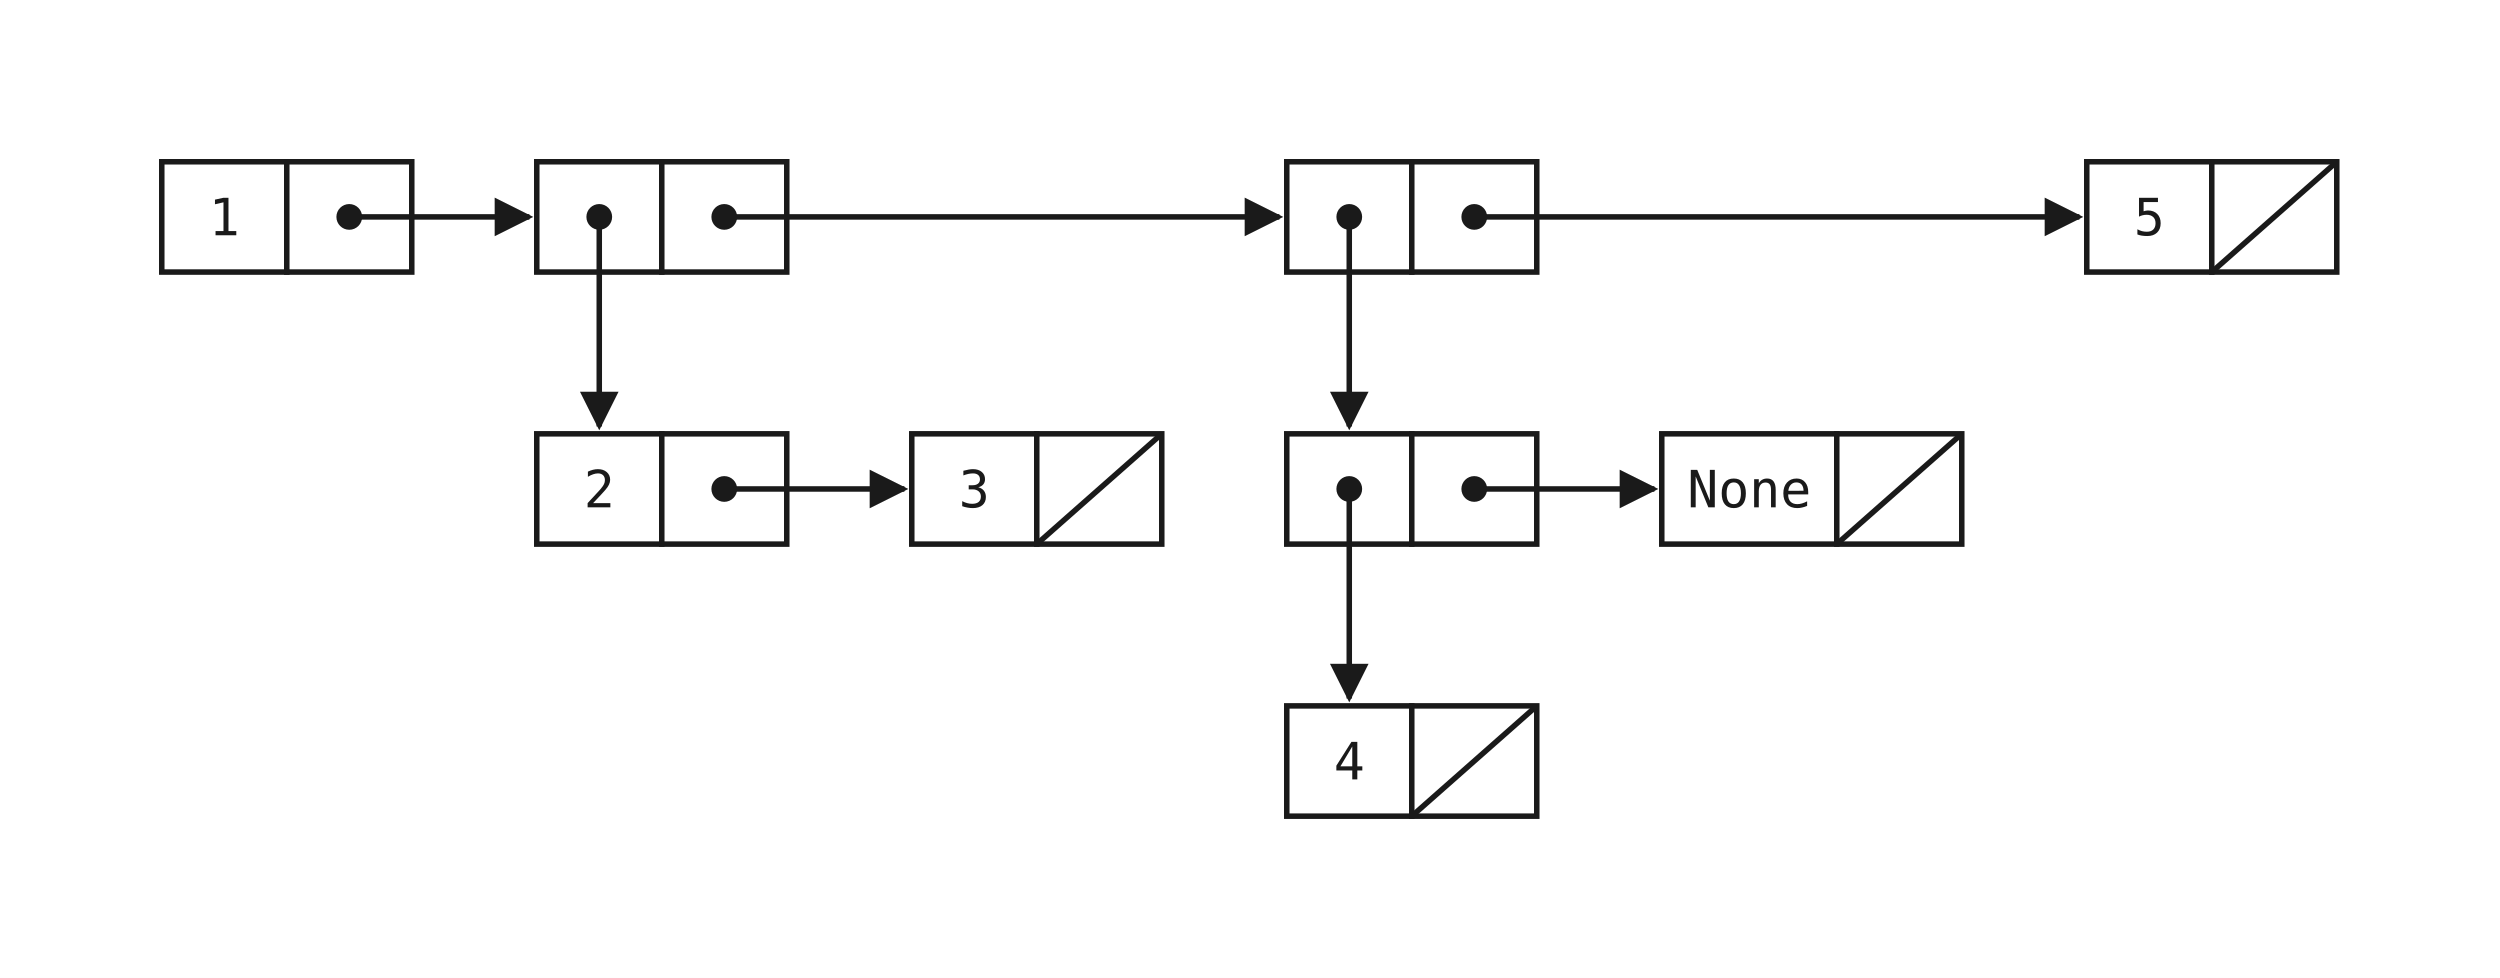
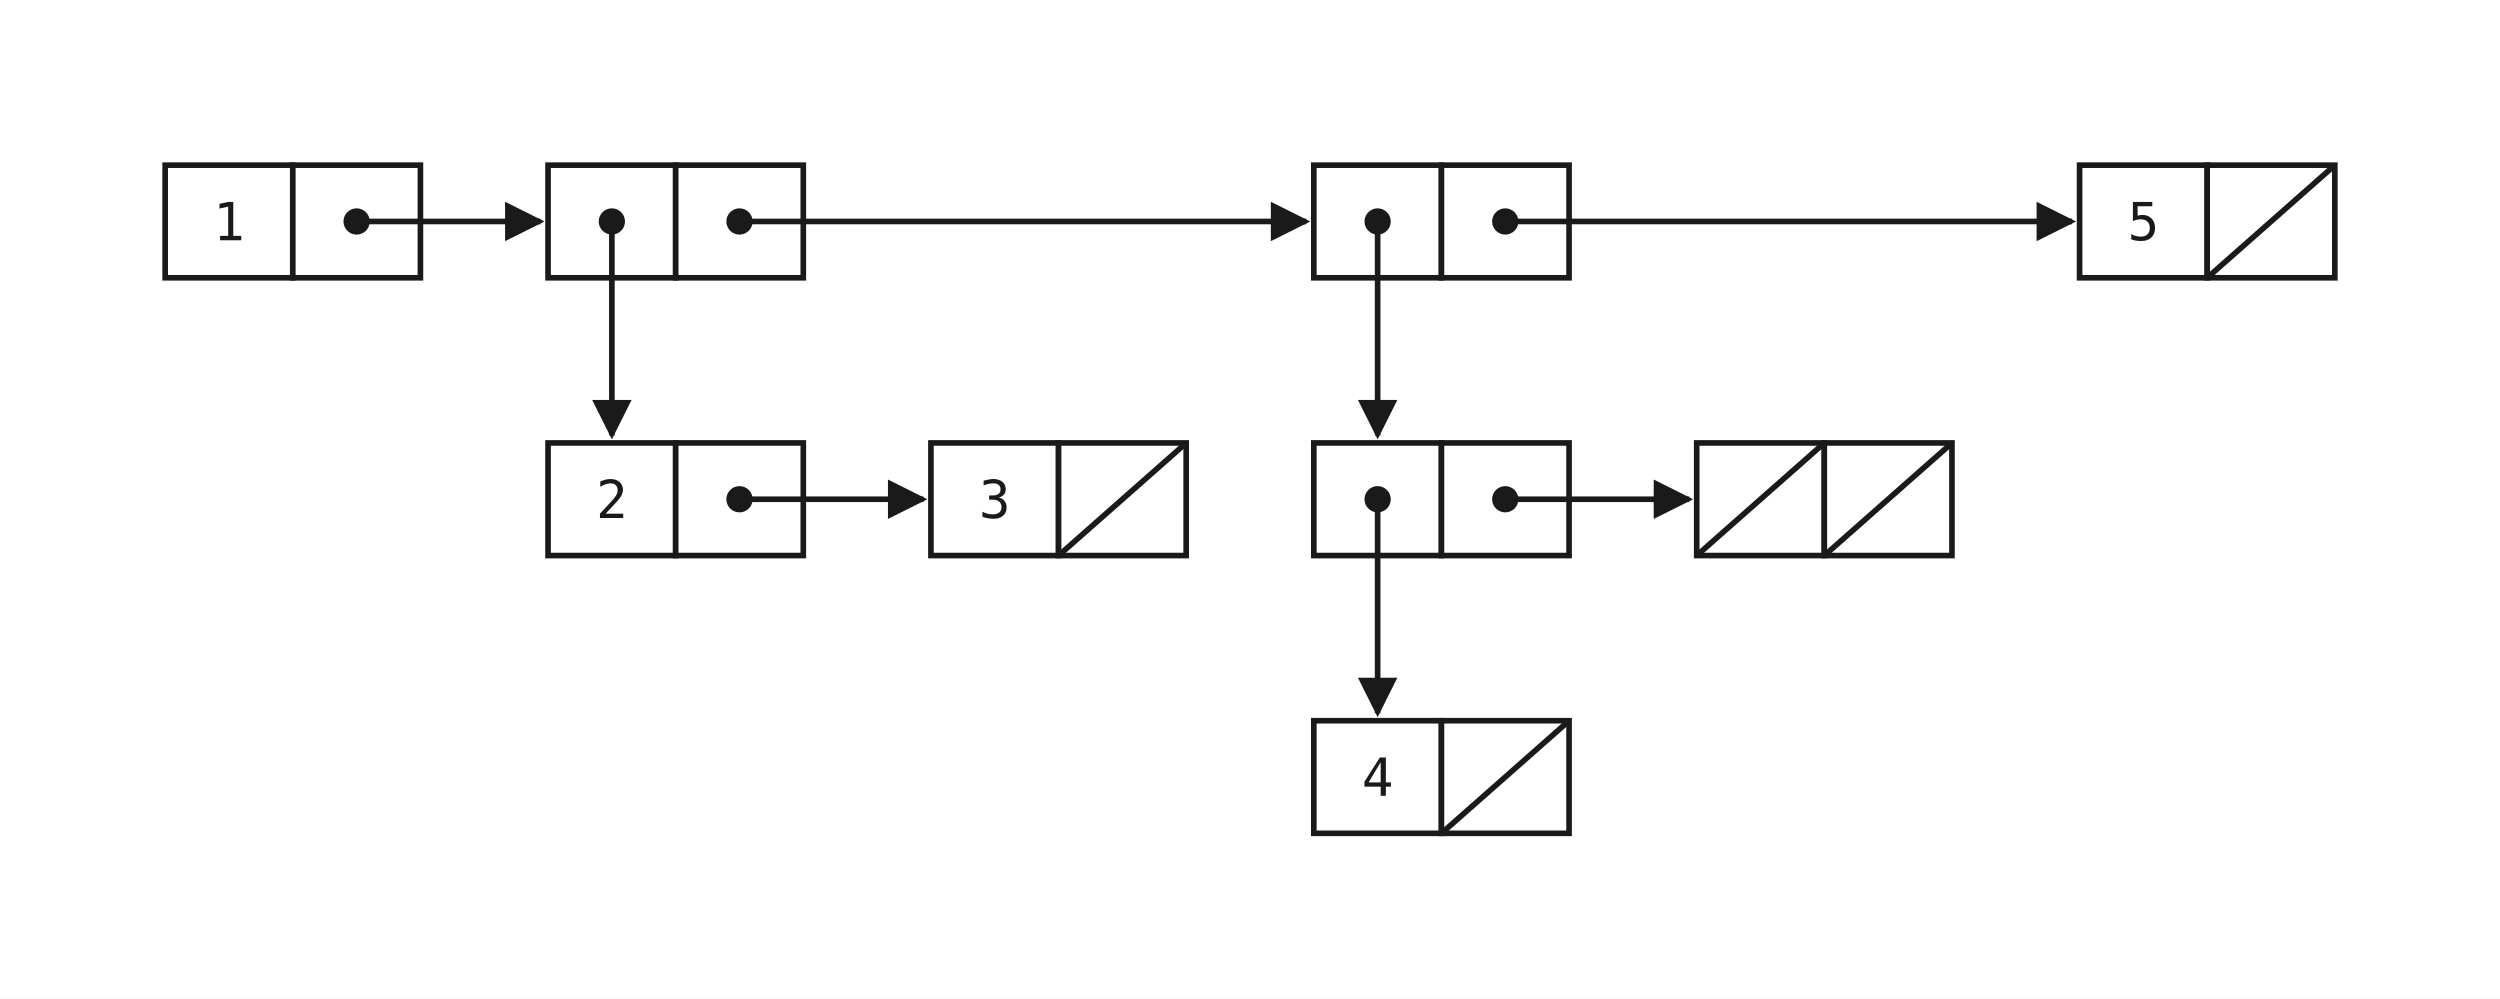
- <svg xmlns="http://www.w3.org/2000/svg" viewBox="0 0 680 266" width="680" height="266">
+ <svg xmlns="http://www.w3.org/2000/svg" viewBox="0 0 666 266" width="666" height="266">
  <style>text{font-family:ui-monospace,Menlo,Consolas,monospace;font-size:14px;fill:#1a1a1a}.small{font-size:12px;fill:#444}.box{fill:#fff;stroke:#1a1a1a;stroke-width:1.5}.frame{fill:#f3f6f6;stroke:#1a1a1a;stroke-width:1.5}.line{stroke:#1a1a1a;stroke-width:1.5;fill:none}.dot{fill:#1a1a1a}</style>
  <defs>
    <marker id="arrow" viewBox="0 0 10 10" refX="9" refY="5" markerWidth="7" markerHeight="7" orient="auto-start-reverse">
      <path d="M0,0L10,5L0,10z" fill="#1a1a1a" />
    </marker>
  </defs>
-   <rect width="680" height="266" fill="#ffffff" />
+   <rect width="666" height="266" fill="#ffffff" />
  <rect class="box" x="44.0" y="44.0" width="34.0" height="30" />
  <text x="61.0" y="64.0" text-anchor="middle">1</text>
  <rect class="box" x="78.0" y="44.0" width="34.0" height="30" />
  <circle class="dot" cx="95.0" cy="59.0" r="3.5" />
  <rect class="box" x="146.0" y="118.0" width="34.0" height="30" />
  <text x="163.0" y="138.0" text-anchor="middle">2</text>
  <rect class="box" x="180.0" y="118.0" width="34.0" height="30" />
  <circle class="dot" cx="197.0" cy="133.0" r="3.5" />
  <rect class="box" x="248.0" y="118.0" width="34.0" height="30" />
  <text x="265.0" y="138.0" text-anchor="middle">3</text>
  <rect class="box" x="282.0" y="118.0" width="34.0" height="30" />
  <line class="line" x1="282.0" y1="148.0" x2="316.0" y2="118.0" />
  <rect class="box" x="146.0" y="44.0" width="34.0" height="30" />
  <circle class="dot" cx="163.0" cy="59.0" r="3.5" />
  <rect class="box" x="180.0" y="44.0" width="34.0" height="30" />
  <circle class="dot" cx="197.0" cy="59.0" r="3.5" />
  <rect class="box" x="350.0" y="192.0" width="34.0" height="30" />
  <text x="367.0" y="212.0" text-anchor="middle">4</text>
  <rect class="box" x="384.0" y="192.0" width="34.0" height="30" />
  <line class="line" x1="384.0" y1="222.0" x2="418.0" y2="192.0" />
  <rect class="box" x="350.0" y="118.0" width="34.0" height="30" />
  <circle class="dot" cx="367.0" cy="133.0" r="3.5" />
  <rect class="box" x="384.0" y="118.0" width="34.0" height="30" />
  <circle class="dot" cx="401.0" cy="133.0" r="3.5" />
-   <rect class="box" x="452.0" y="118.0" width="47.6" height="30" />
-   <text x="475.8" y="138.0" text-anchor="middle">None</text>
-   <rect class="box" x="499.6" y="118.0" width="34.0" height="30" />
-   <line class="line" x1="499.6" y1="148.0" x2="533.6" y2="118.0" />
+   <rect class="box" x="452.0" y="118.0" width="34.0" height="30" />
+   <line class="line" x1="452.0" y1="148.0" x2="486.0" y2="118.0" />
+   <rect class="box" x="486.0" y="118.0" width="34.0" height="30" />
+   <line class="line" x1="486.0" y1="148.0" x2="520.0" y2="118.0" />
  <rect class="box" x="350.0" y="44.0" width="34.0" height="30" />
  <circle class="dot" cx="367.0" cy="59.0" r="3.5" />
  <rect class="box" x="384.0" y="44.0" width="34.0" height="30" />
  <circle class="dot" cx="401.0" cy="59.0" r="3.5" />
-   <rect class="box" x="567.6" y="44.0" width="34.0" height="30" />
-   <text x="584.6" y="64.0" text-anchor="middle">5</text>
-   <rect class="box" x="601.6" y="44.0" width="34.0" height="30" />
-   <line class="line" x1="601.6" y1="74.0" x2="635.6" y2="44.0" />
+   <rect class="box" x="554.0" y="44.0" width="34.0" height="30" />
+   <text x="571.0" y="64.0" text-anchor="middle">5</text>
+   <rect class="box" x="588.0" y="44.0" width="34.0" height="30" />
+   <line class="line" x1="588.0" y1="74.0" x2="622.0" y2="44.0" />
  <line class="line" x1="197.0" y1="133.0" x2="246.0" y2="133.0" marker-end="url(#arrow)" />
  <line class="line" x1="163.0" y1="59.0" x2="163.0" y2="116.0" marker-end="url(#arrow)" />
  <line class="line" x1="367.0" y1="133.0" x2="367.0" y2="190.0" marker-end="url(#arrow)" />
  <line class="line" x1="401.0" y1="133.0" x2="450.0" y2="133.0" marker-end="url(#arrow)" />
  <line class="line" x1="367.0" y1="59.0" x2="367.0" y2="116.0" marker-end="url(#arrow)" />
-   <line class="line" x1="401.0" y1="59.0" x2="565.6" y2="59.0" marker-end="url(#arrow)" />
+   <line class="line" x1="401.0" y1="59.0" x2="552.0" y2="59.0" marker-end="url(#arrow)" />
  <line class="line" x1="197.0" y1="59.0" x2="348.0" y2="59.0" marker-end="url(#arrow)" />
  <line class="line" x1="95.0" y1="59.0" x2="144.0" y2="59.0" marker-end="url(#arrow)" />
</svg>
